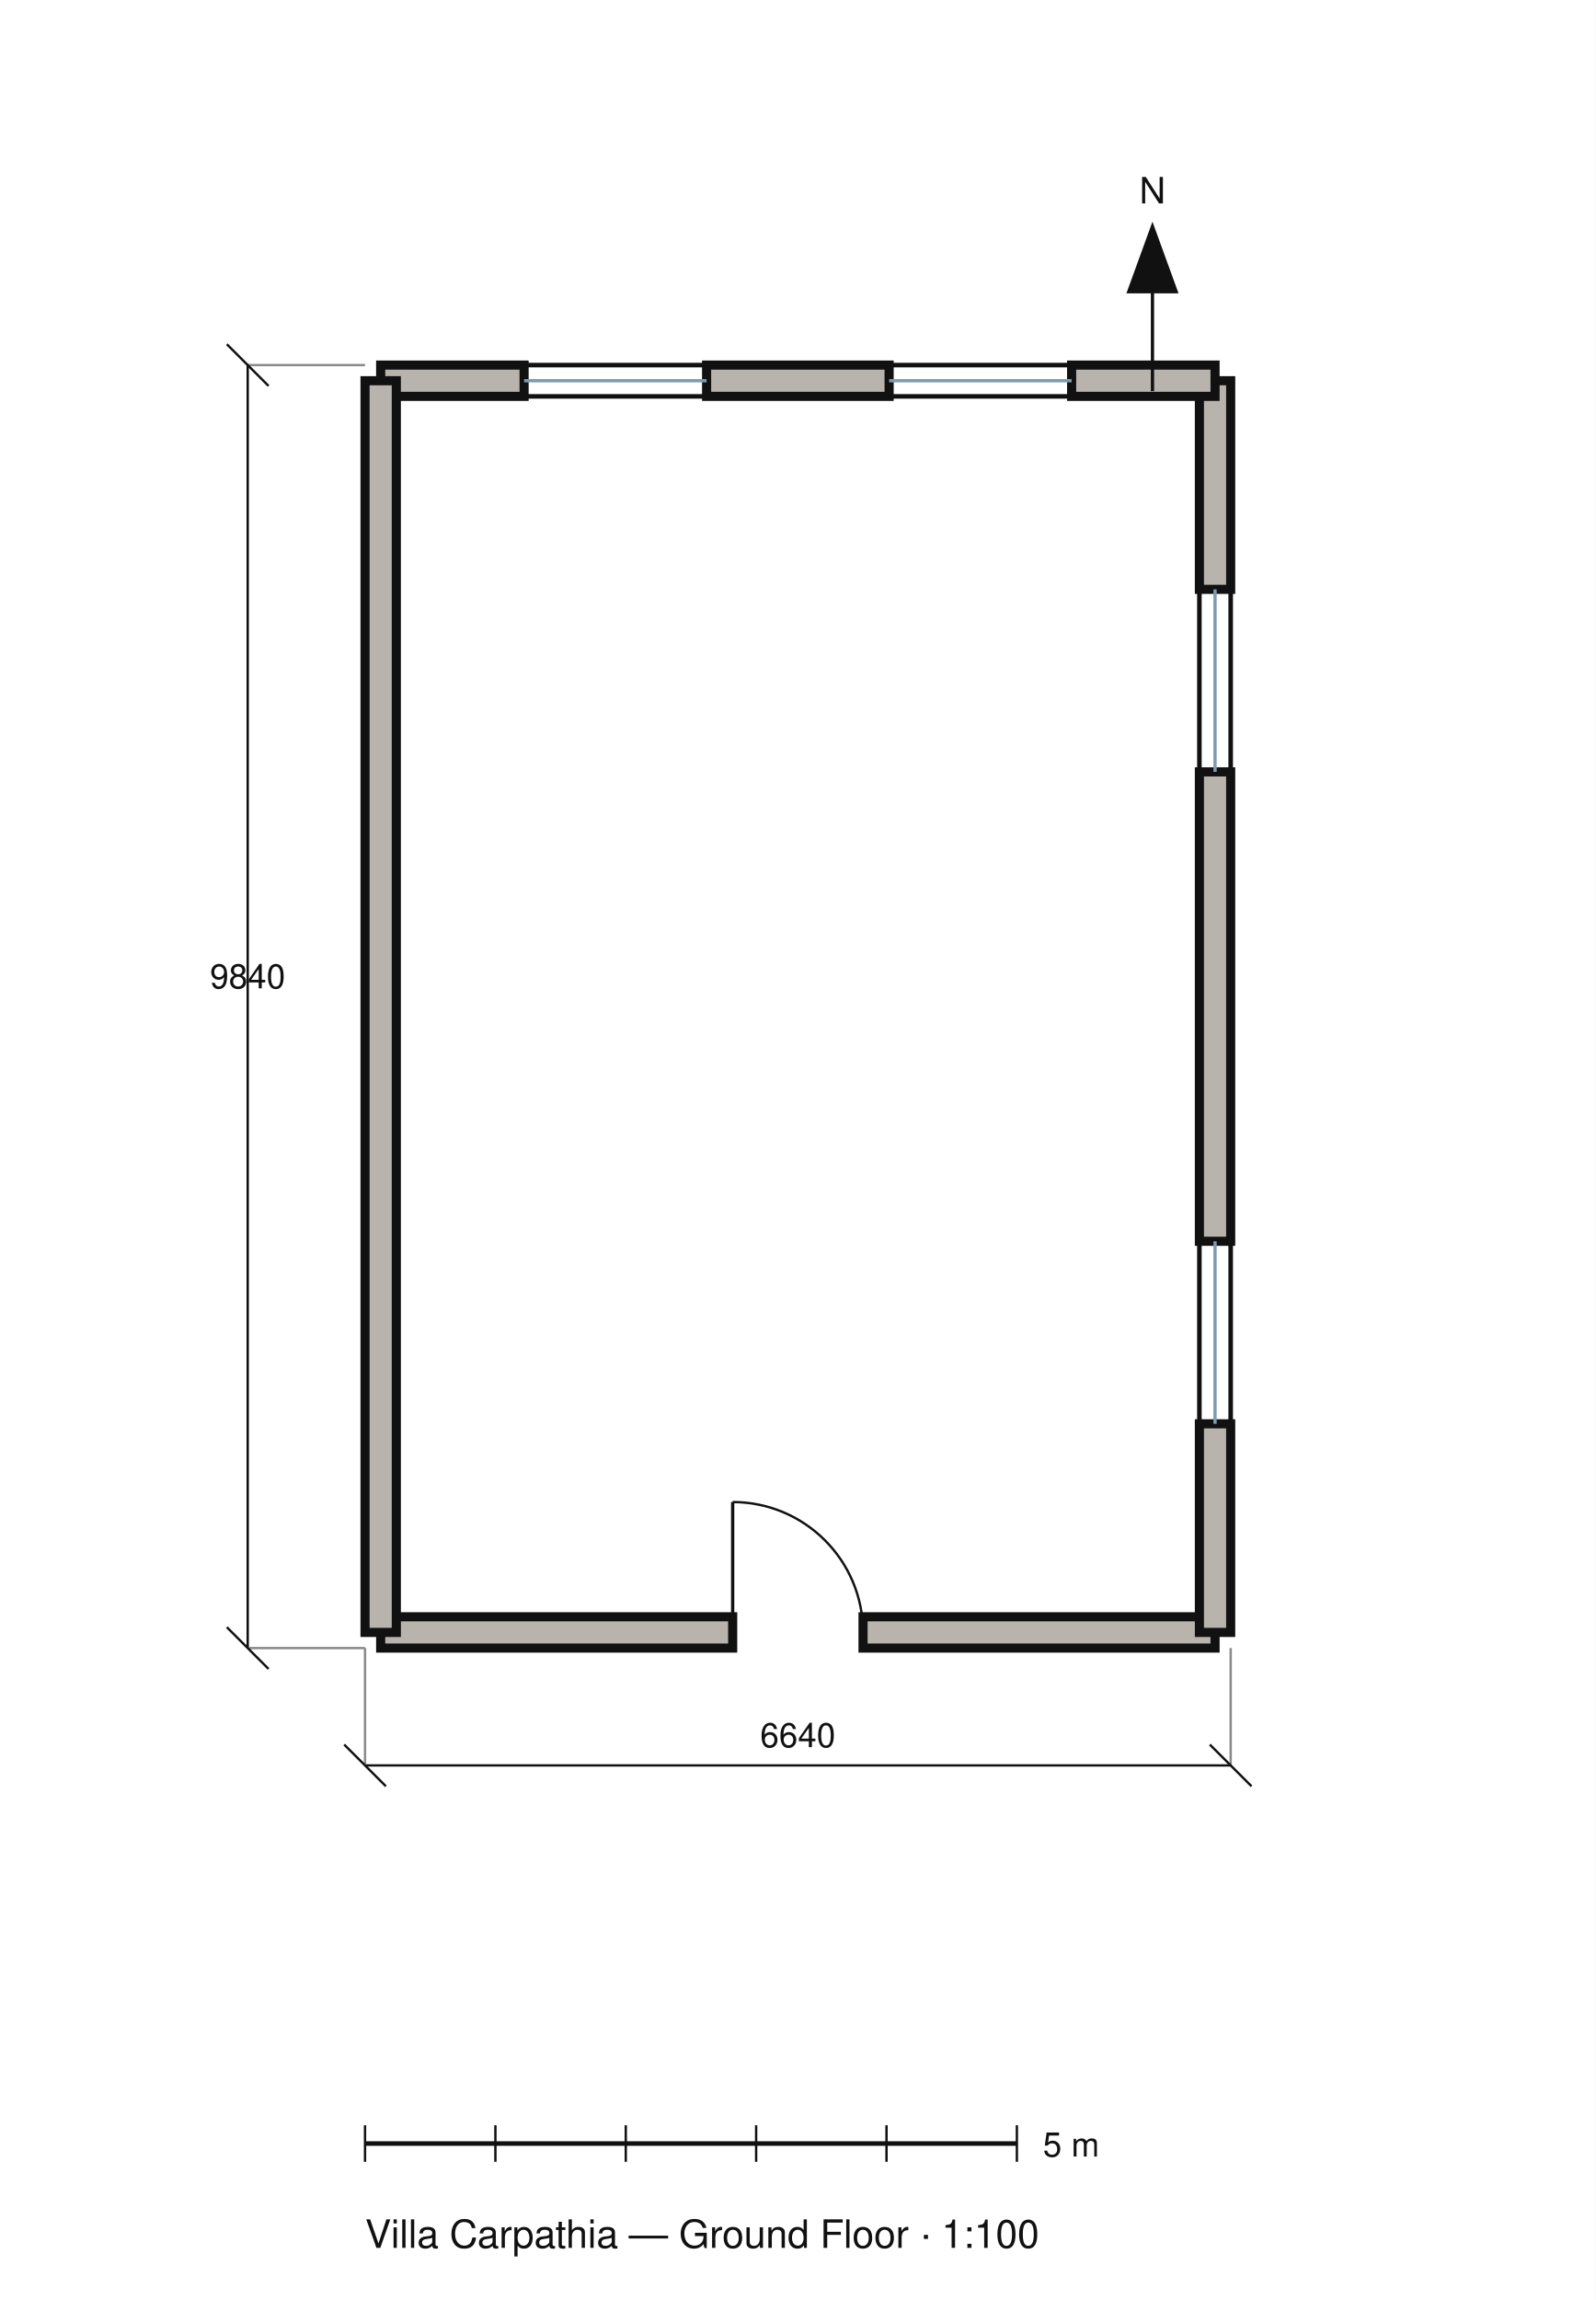
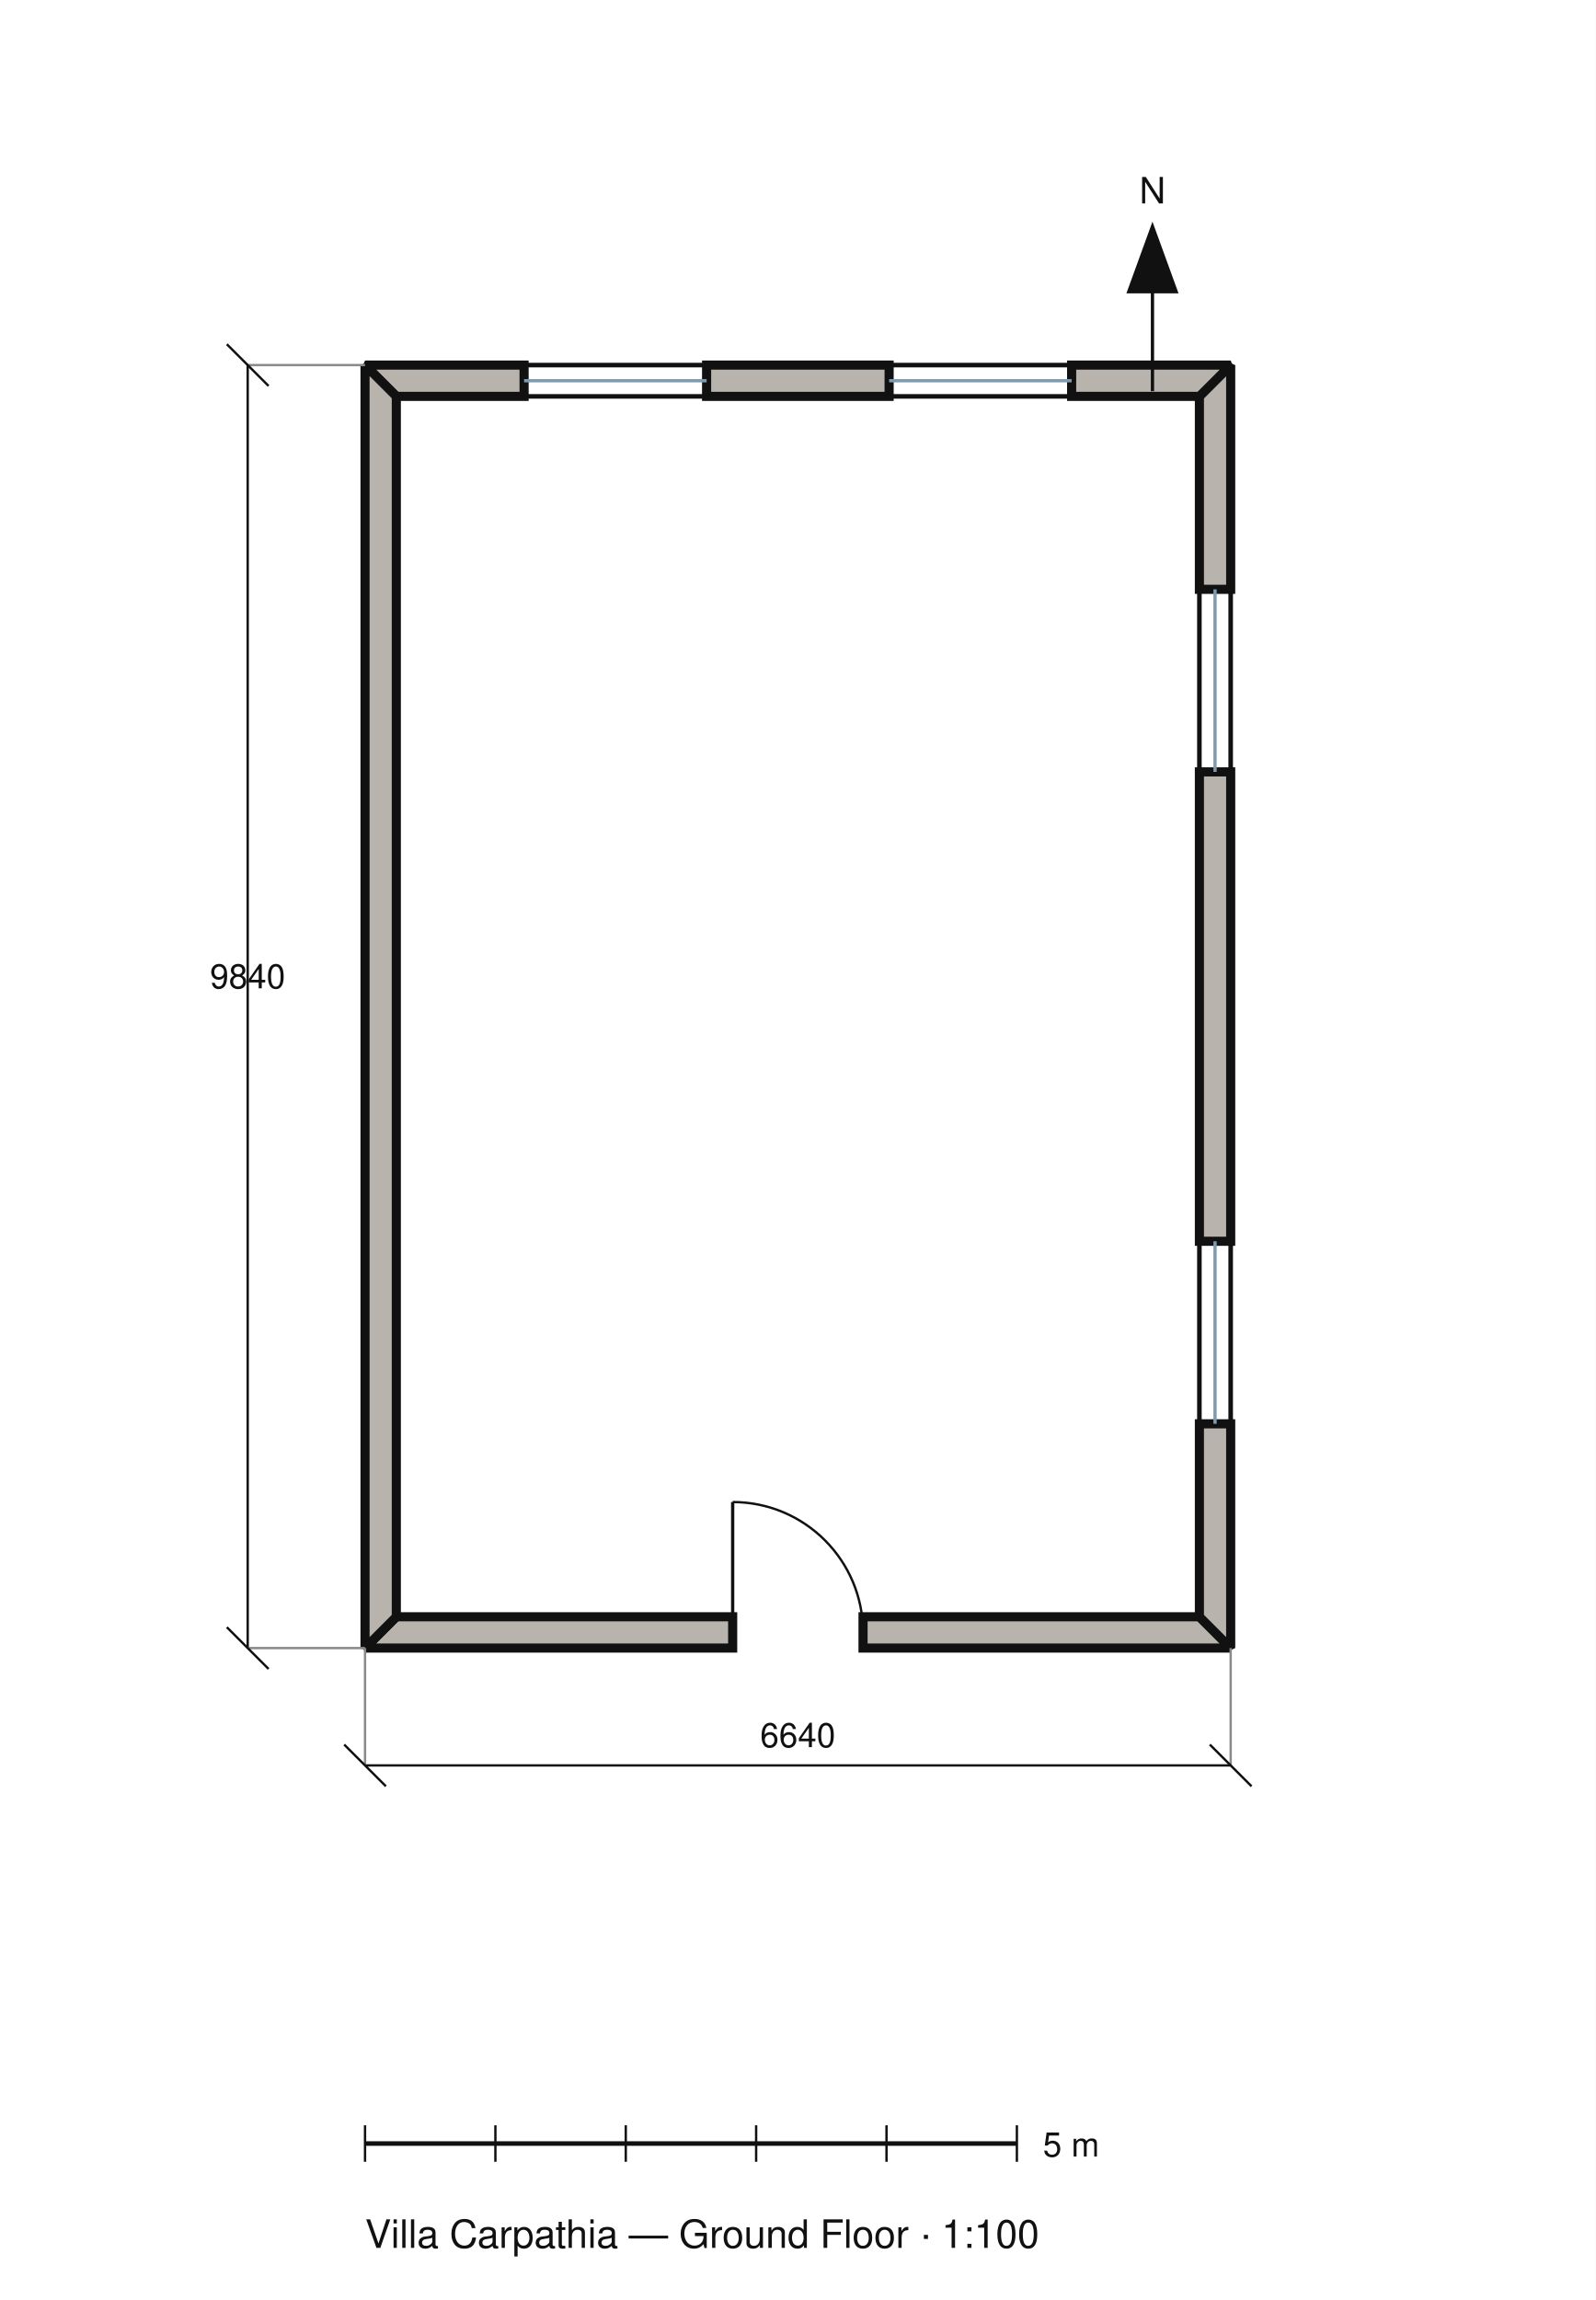
<svg xmlns="http://www.w3.org/2000/svg" width="122.4mm" height="176.4mm" viewBox="0 0 122.4 176.4" font-family="Helvetica, Arial, sans-serif">
  <rect width="122.4" height="176.4" fill="#ffffff" />
-   <path d="M29.2,124 L56.2,124 L56.2,126.4 L29.2,126.4 Z" fill="#b8b4ad" stroke="#111111" stroke-width="0.7" stroke-linejoin="miter" />
-   <path d="M66.2,124 L93.2,124 L93.2,126.4 L66.2,126.4 Z" fill="#b8b4ad" stroke="#111111" stroke-width="0.7" stroke-linejoin="miter" />
-   <path d="M92,125.2 L92,109.2 L94.4,109.2 L94.4,125.2 Z" fill="#b8b4ad" stroke="#111111" stroke-width="0.7" stroke-linejoin="miter" />
-   <path d="M92,95.2 L92,59.2 L94.4,59.2 L94.4,95.2 Z" fill="#b8b4ad" stroke="#111111" stroke-width="0.7" stroke-linejoin="miter" />
-   <path d="M92,45.2 L92,29.2 L94.4,29.2 L94.4,45.2 Z" fill="#b8b4ad" stroke="#111111" stroke-width="0.7" stroke-linejoin="miter" />
-   <path d="M93.2,30.4 L82.2,30.4 L82.2,28 L93.2,28 Z" fill="#b8b4ad" stroke="#111111" stroke-width="0.7" stroke-linejoin="miter" />
-   <path d="M68.2,30.4 L54.2,30.4 L54.2,28 L68.2,28 Z" fill="#b8b4ad" stroke="#111111" stroke-width="0.7" stroke-linejoin="miter" />
-   <path d="M40.2,30.4 L29.2,30.4 L29.2,28 L40.2,28 Z" fill="#b8b4ad" stroke="#111111" stroke-width="0.7" stroke-linejoin="miter" />
-   <path d="M30.4,29.2 L30.4,125.2 L28,125.2 L28,29.2 Z" fill="#b8b4ad" stroke="#111111" stroke-width="0.7" stroke-linejoin="miter" />
+   <path d="M30.4,124 L56.2,124 L56.2,126.4 L28,126.4 Z" fill="#b8b4ad" stroke="#111111" stroke-width="0.7" stroke-linejoin="miter" stroke-miterlimit="2" />
+   <path d="M66.2,124 L92,124 L94.4,126.4 L66.2,126.4 Z" fill="#b8b4ad" stroke="#111111" stroke-width="0.7" stroke-linejoin="miter" stroke-miterlimit="2" />
+   <path d="M92,124 L92,109.2 L94.4,109.2 L94.4,126.4 Z" fill="#b8b4ad" stroke="#111111" stroke-width="0.7" stroke-linejoin="miter" stroke-miterlimit="2" />
+   <path d="M92,95.2 L92,59.2 L94.4,59.2 L94.4,95.2 Z" fill="#b8b4ad" stroke="#111111" stroke-width="0.7" stroke-linejoin="miter" stroke-miterlimit="2" />
+   <path d="M92,45.2 L92,30.4 L94.4,28 L94.4,45.2 Z" fill="#b8b4ad" stroke="#111111" stroke-width="0.7" stroke-linejoin="miter" stroke-miterlimit="2" />
+   <path d="M92,30.4 L82.2,30.4 L82.2,28 L94.4,28 Z" fill="#b8b4ad" stroke="#111111" stroke-width="0.7" stroke-linejoin="miter" stroke-miterlimit="2" />
+   <path d="M68.2,30.4 L54.2,30.4 L54.2,28 L68.2,28 Z" fill="#b8b4ad" stroke="#111111" stroke-width="0.7" stroke-linejoin="miter" stroke-miterlimit="2" />
+   <path d="M40.2,30.4 L30.4,30.4 L28,28 L40.2,28 Z" fill="#b8b4ad" stroke="#111111" stroke-width="0.7" stroke-linejoin="miter" stroke-miterlimit="2" />
+   <path d="M30.4,30.4 L30.4,124 L28,126.4 L28,28 Z" fill="#b8b4ad" stroke="#111111" stroke-width="0.7" stroke-linejoin="miter" stroke-miterlimit="2" />
  <path d="M56.2,124 L56.2,126.4 M66.2,124 L66.2,126.4" fill="none" stroke="#111111" stroke-width="0.35" />
  <path d="M56.2,125.2 L56.2,115.2" fill="none" stroke="#111111" stroke-width="0.25" />
  <path d="M56.2,115.2 A10 10 0 0 1 66.2,125.2" fill="none" stroke="#111111" stroke-width="0.18" stroke-dasharray="none" />
  <path d="M92,109.2 L92,95.2 M94.4,109.2 L94.4,95.2" fill="none" stroke="#111111" stroke-width="0.35" />
  <path d="M93.2,109.2 L93.2,95.2" fill="none" stroke="#7f9bb0" stroke-width="0.25" />
  <path d="M92,59.2 L92,45.2 M94.4,59.2 L94.4,45.2" fill="none" stroke="#111111" stroke-width="0.35" />
  <path d="M93.2,59.2 L93.2,45.2" fill="none" stroke="#7f9bb0" stroke-width="0.25" />
  <path d="M82.2,30.4 L68.2,30.4 M82.2,28 L68.2,28" fill="none" stroke="#111111" stroke-width="0.35" />
  <path d="M82.2,29.2 L68.2,29.2" fill="none" stroke="#7f9bb0" stroke-width="0.25" />
  <path d="M54.2,30.4 L40.2,30.4 M54.2,28 L40.2,28" fill="none" stroke="#111111" stroke-width="0.35" />
  <path d="M54.2,29.2 L40.2,29.2" fill="none" stroke="#7f9bb0" stroke-width="0.25" />
  <path d="M19,28 L19,126.4" stroke="#111111" stroke-width="0.18" />
  <path d="M28,28 L19,28 M28,126.4 L19,126.4" stroke="#8a8a8a" stroke-width="0.18" />
  <path d="M17.4,26.4 L20.6,29.6 M17.4,124.8 L20.6,128" stroke="#111111" stroke-width="0.18" />
  <text x="19" y="75.8" text-anchor="middle" font-size="2.6" fill="#111111">9840</text>
  <path d="M28,135.4 L94.4,135.4" stroke="#111111" stroke-width="0.18" />
  <path d="M28,126.4 L28,135.4 M94.4,126.4 L94.4,135.4" stroke="#8a8a8a" stroke-width="0.18" />
  <path d="M26.4,133.8 L29.6,137 M92.8,133.8 L96,137" stroke="#111111" stroke-width="0.18" />
  <text x="61.2" y="134" text-anchor="middle" font-size="2.6" fill="#111111">6640</text>
  <g transform="translate(88.4 24) rotate(0)">
    <path d="M0,6 L0,-2" stroke="#111111" stroke-width="0.25" fill="none" />
    <path d="M0,-7 L2,-1.5 L-2,-1.5 Z" fill="#111111" />
    <text x="0" y="-8.4" text-anchor="middle" font-size="2.8" fill="#111111">N</text>
  </g>
  <path d="M28,164.4 L78,164.4" stroke="#111111" stroke-width="0.35" />
  <path d="M28,163 L28,165.8" stroke="#111111" stroke-width="0.18" />
  <path d="M38,163 L38,165.8" stroke="#111111" stroke-width="0.18" />
  <path d="M48,163 L48,165.8" stroke="#111111" stroke-width="0.18" />
  <path d="M58,163 L58,165.8" stroke="#111111" stroke-width="0.18" />
  <path d="M68,163 L68,165.8" stroke="#111111" stroke-width="0.18" />
  <path d="M78,163 L78,165.8" stroke="#111111" stroke-width="0.18" />
  <text x="80" y="165.4" font-size="2.6" fill="#111111">5 m</text>
  <text x="28" y="172.4" font-size="3" fill="#111111">Villa Carpathia — Ground Floor · 1:100</text>
</svg>
